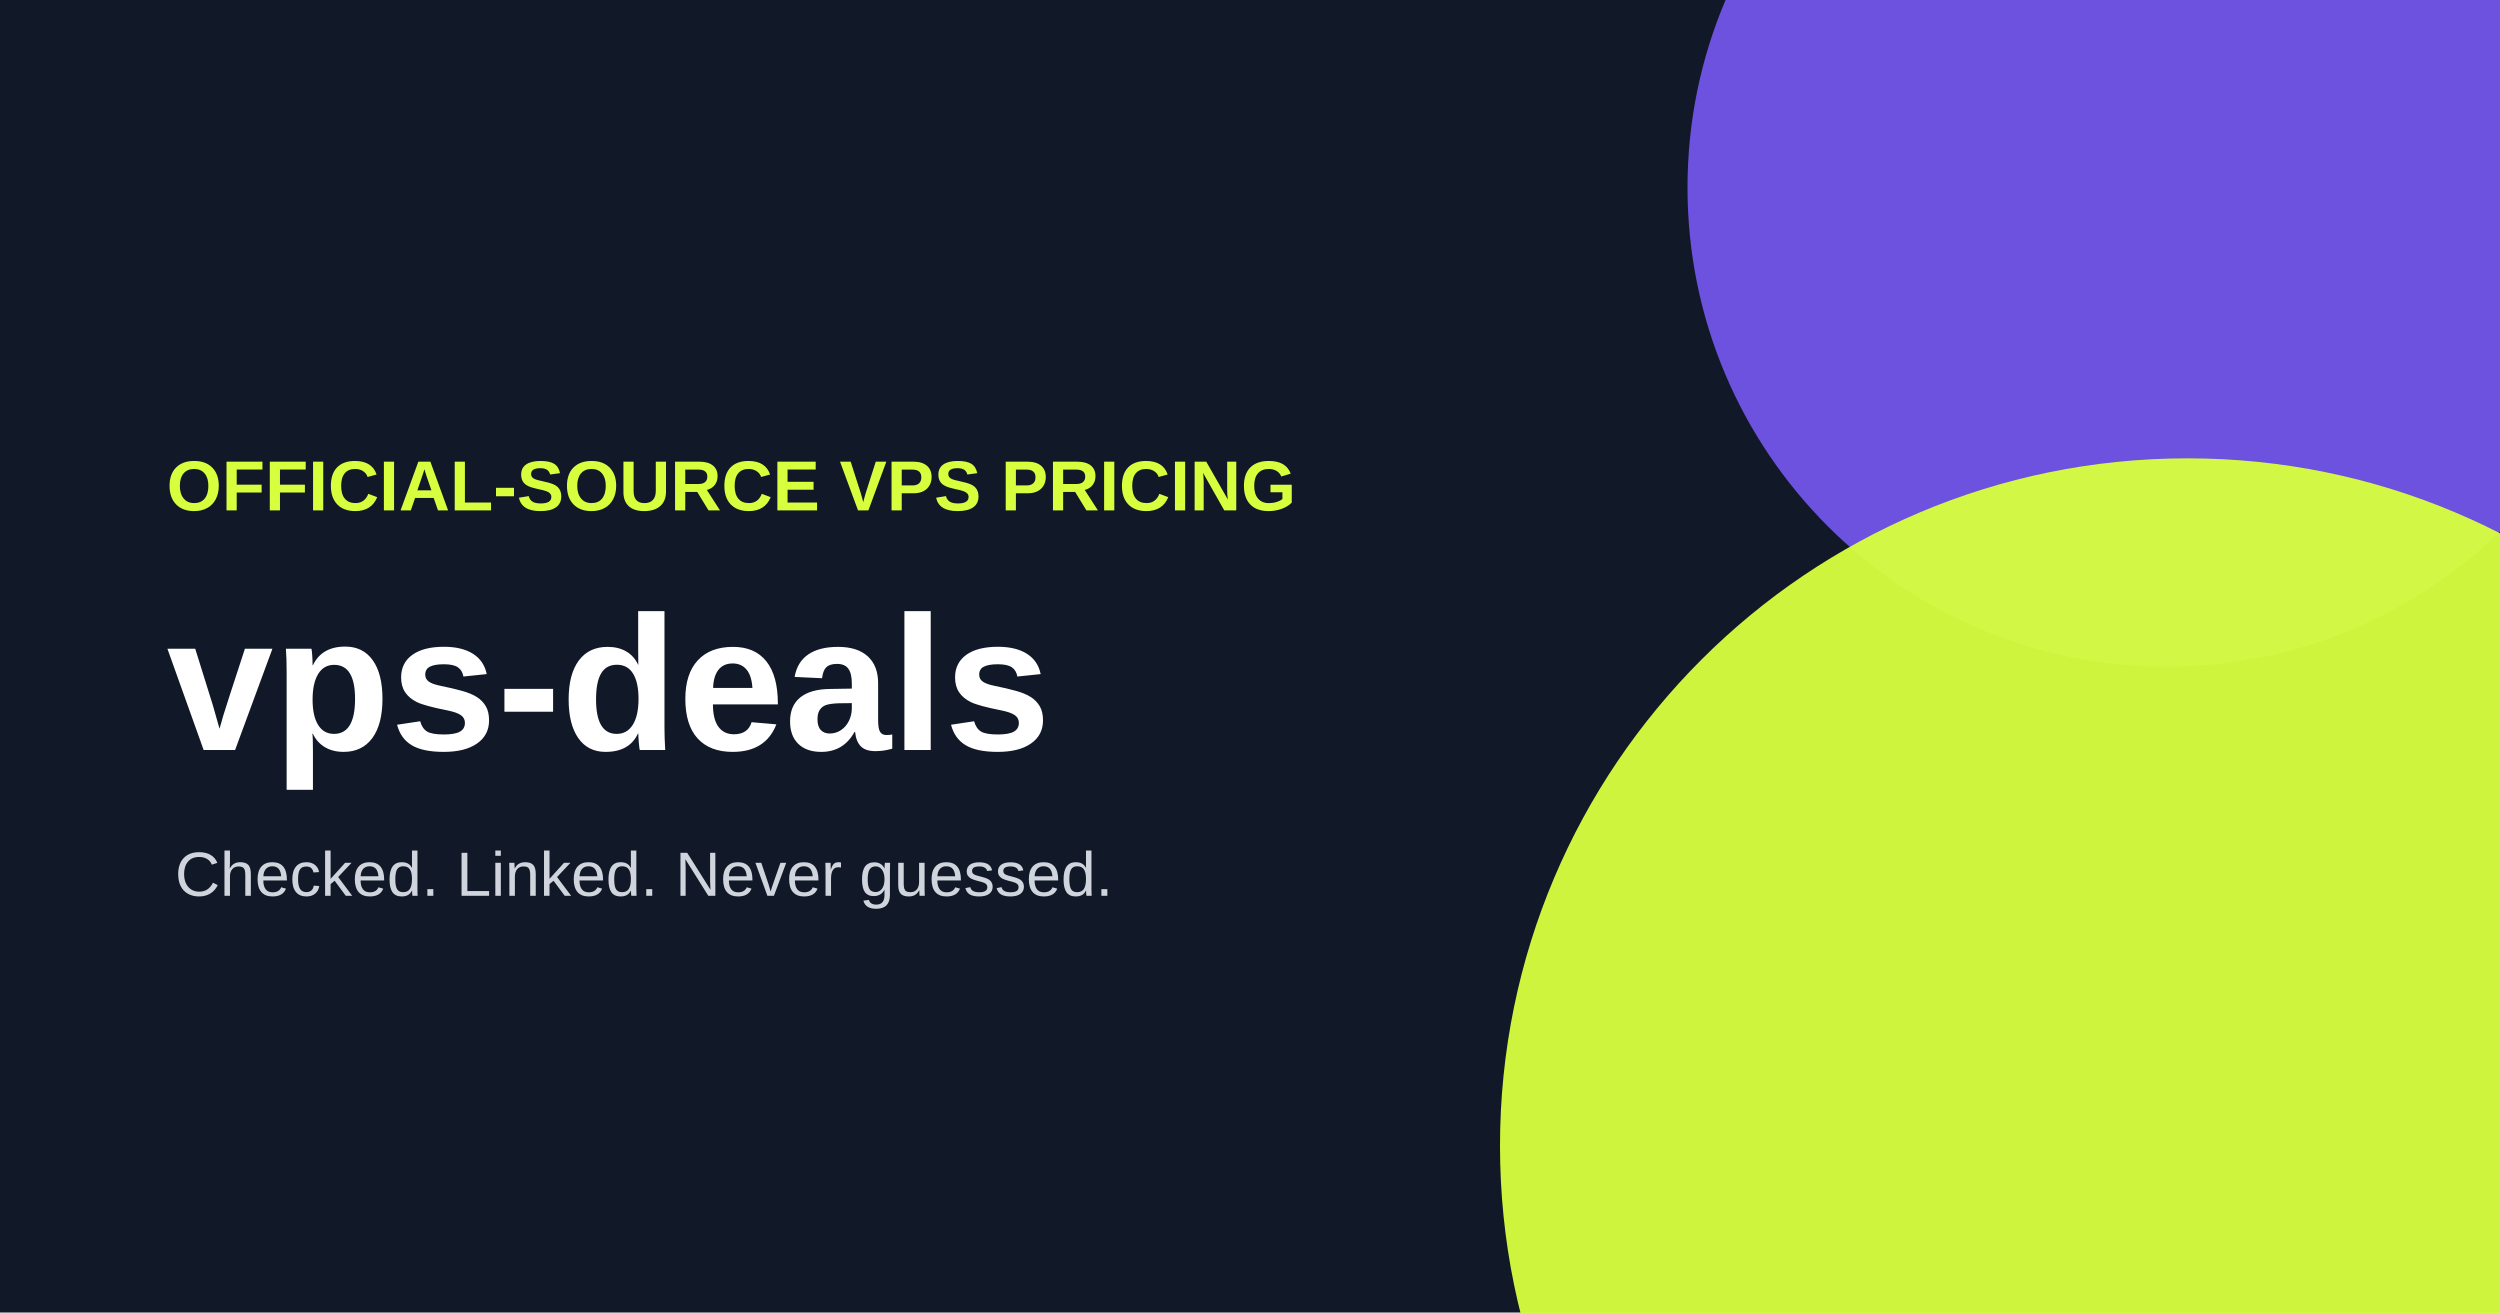
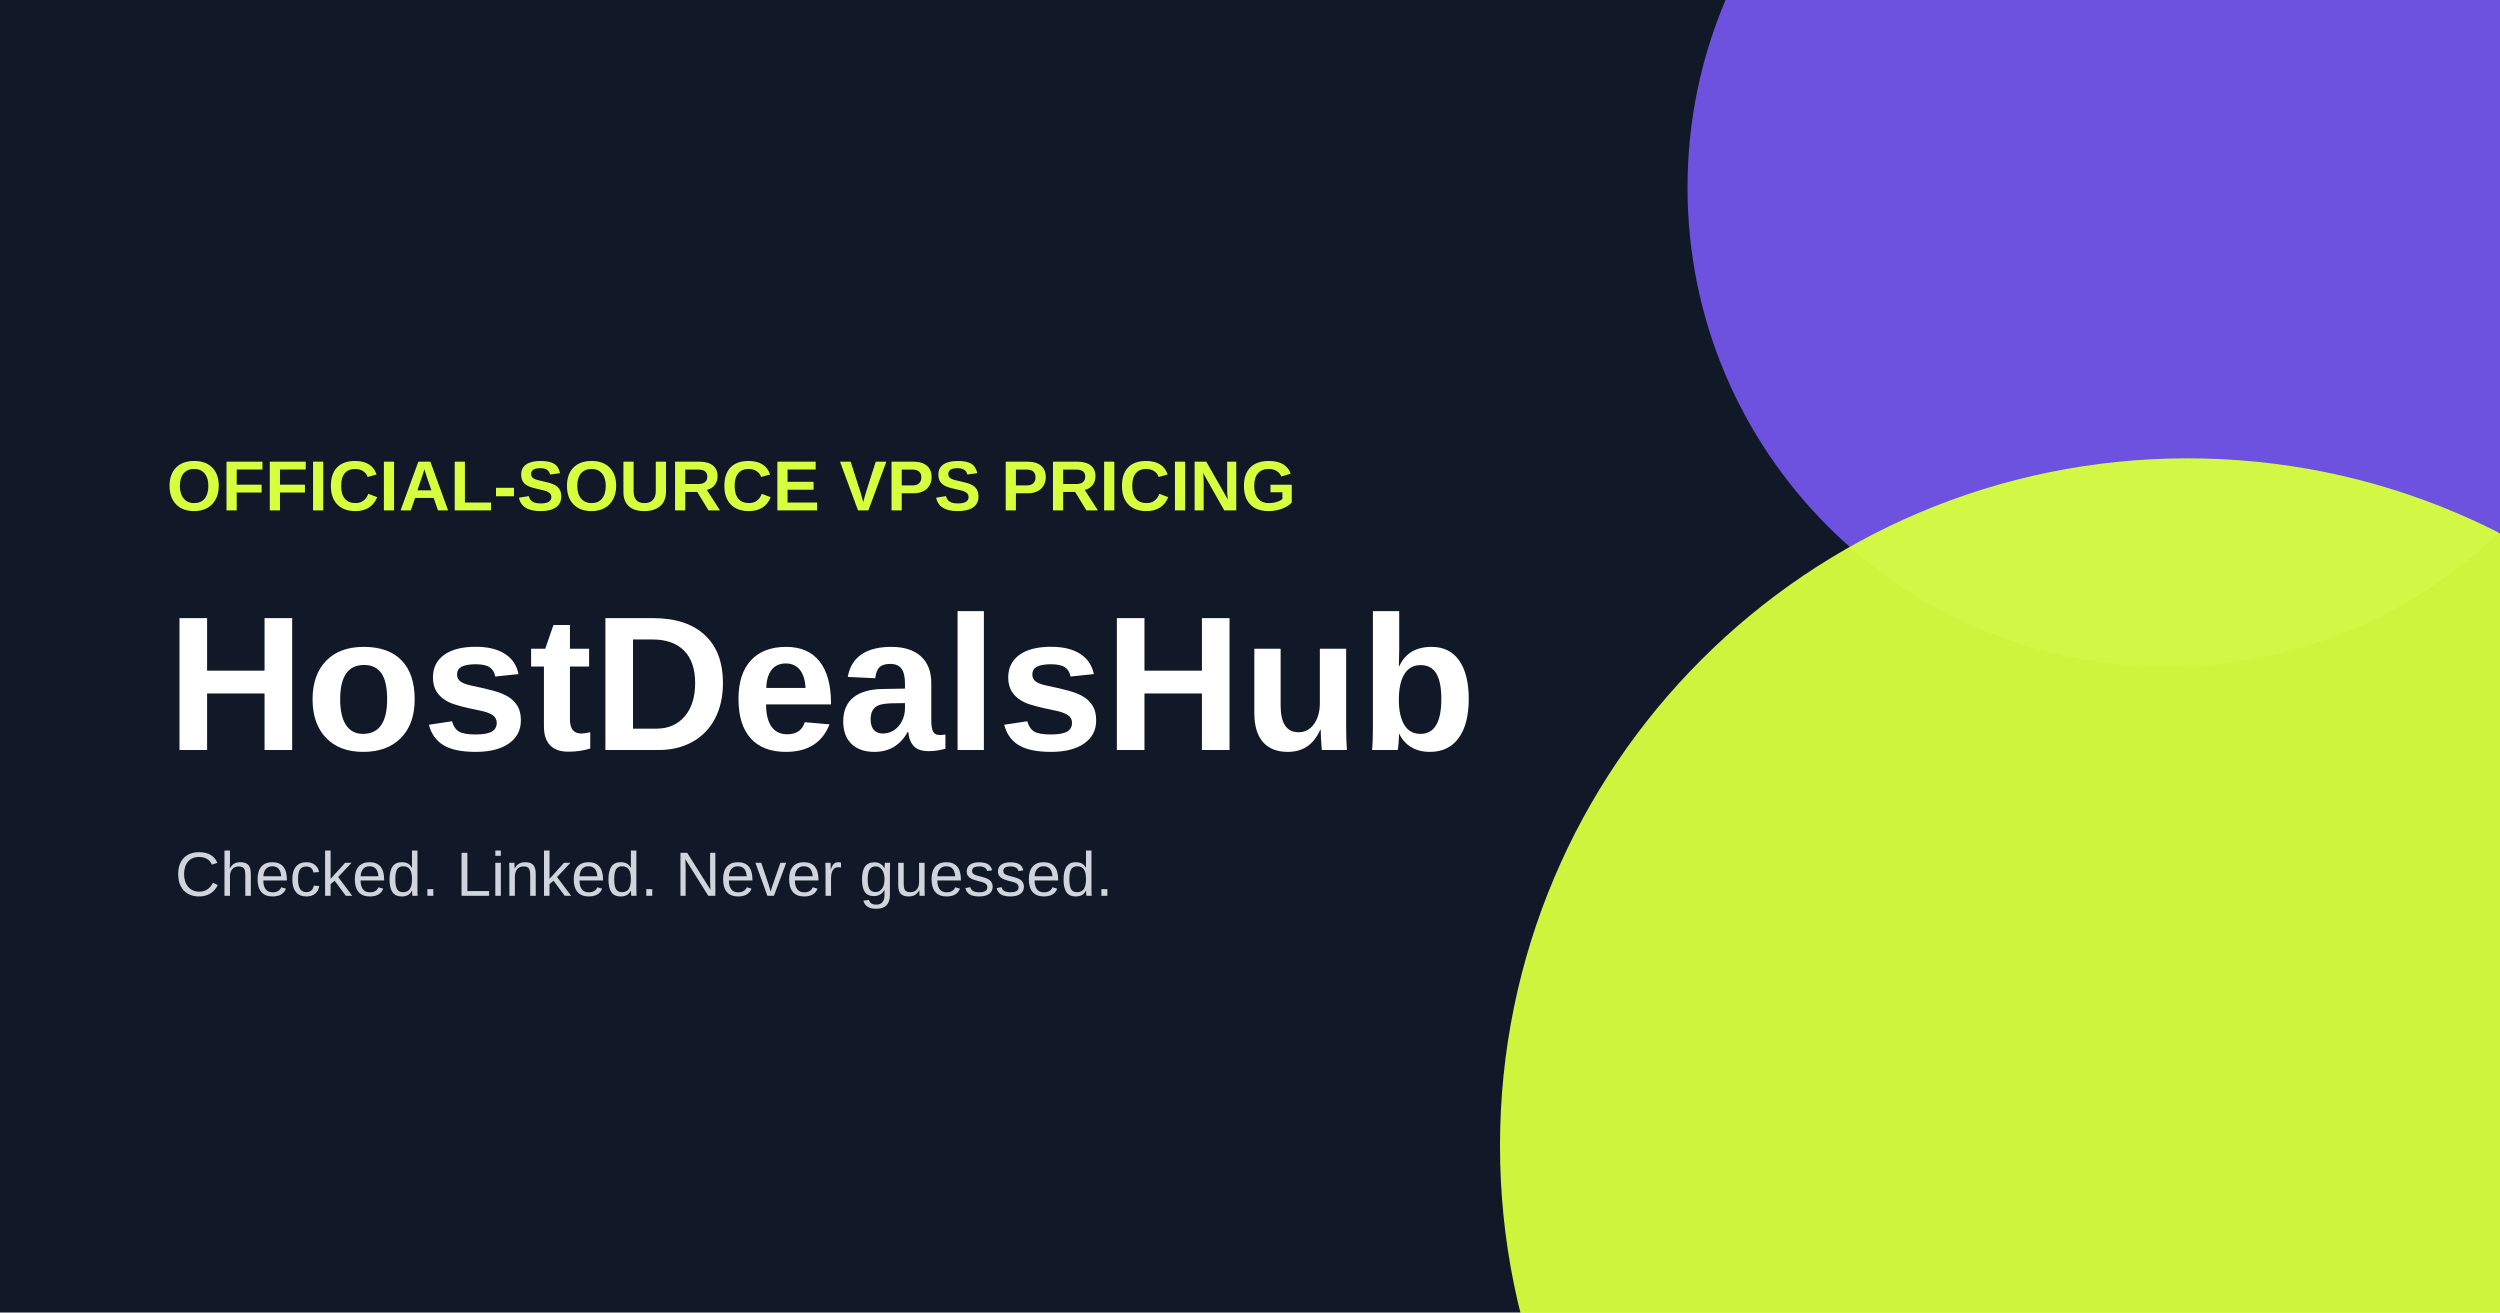
<svg xmlns="http://www.w3.org/2000/svg" width="1200" height="630" viewBox="0 0 1200 630">
  <rect width="1200" height="630" fill="#111827" />
  <circle cx="1040" cy="90" r="230" fill="#7c5cff" opacity=".85" />
  <circle cx="1050" cy="550" r="330" fill="#d8ff3e" opacity=".95" />
  <text x="80" y="245" fill="#d8ff3e" font-family="Arial,sans-serif" font-size="34" font-weight="700">OFFICIAL-SOURCE VPS PRICING</text>
-   <text x="80" y="360" fill="white" font-family="Arial,sans-serif" font-size="92" font-weight="900">vps-deals</text>
+   <text x="80" y="360" fill="white" font-family="Arial,sans-serif" font-size="92" font-weight="900">HostDealsHub</text>
  <text x="84" y="430" fill="#d0d5dd" font-family="Arial,sans-serif" font-size="30">Checked. Linked. Never guessed.</text>
</svg>
